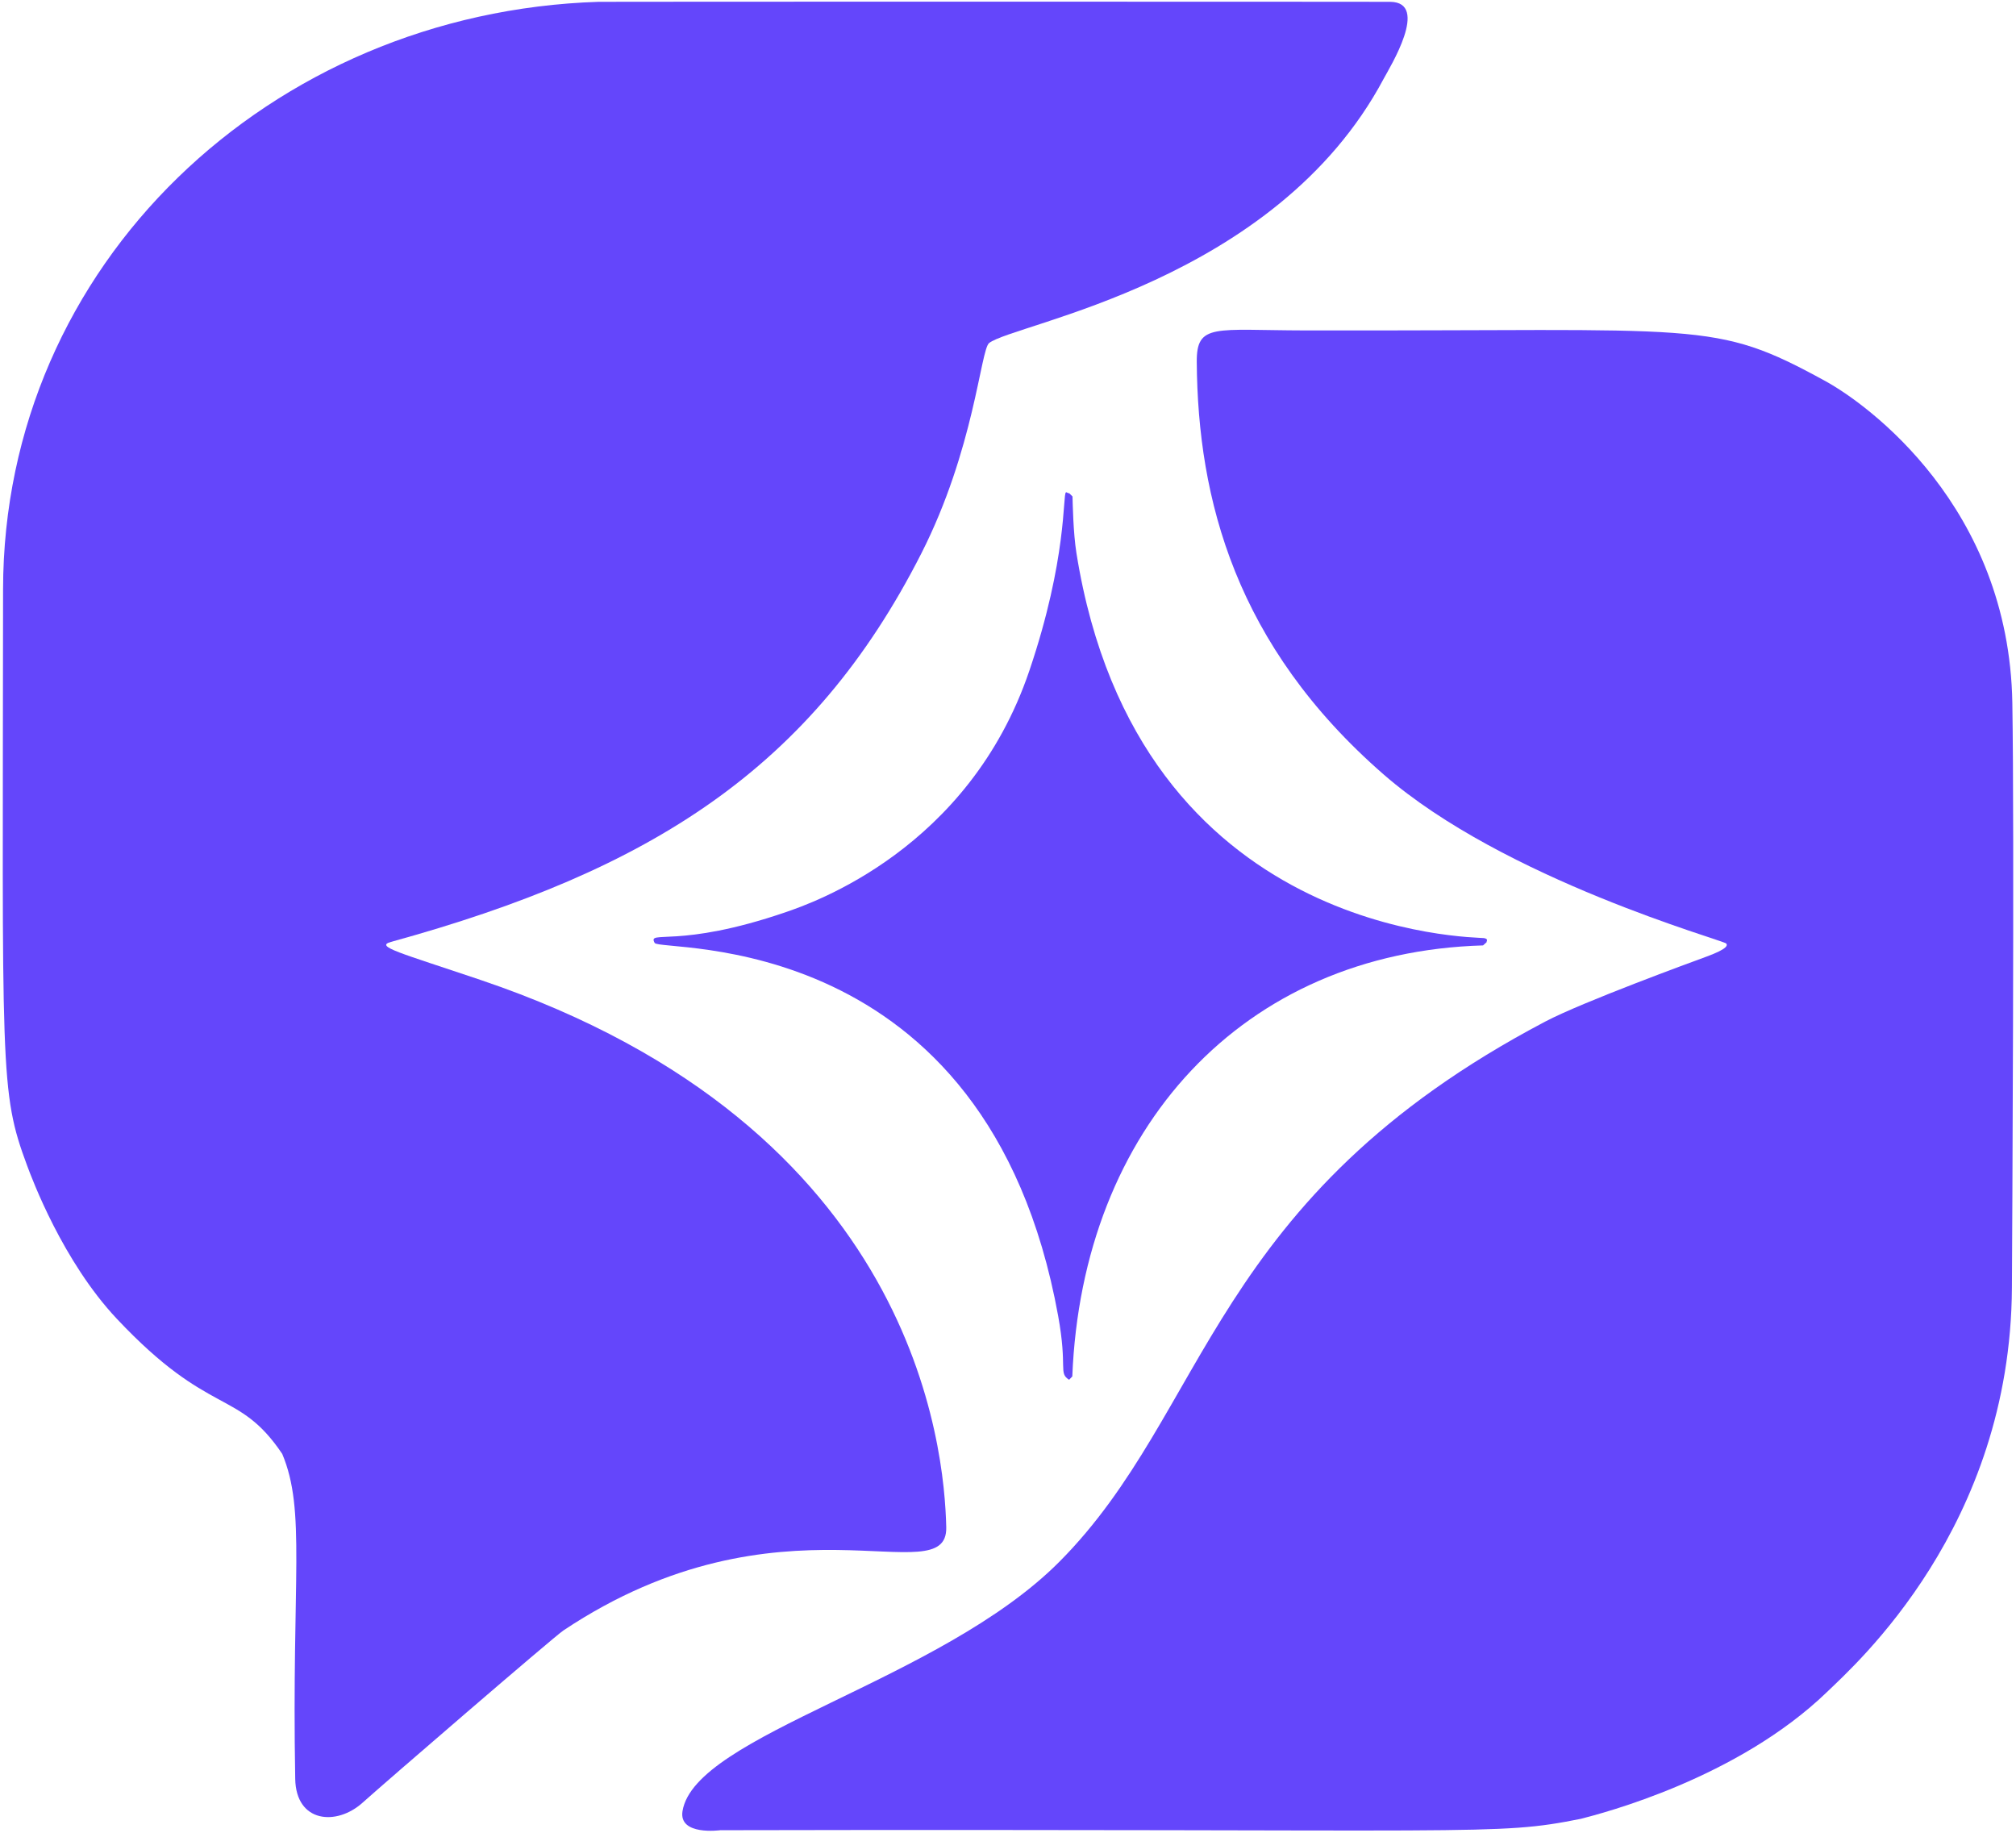
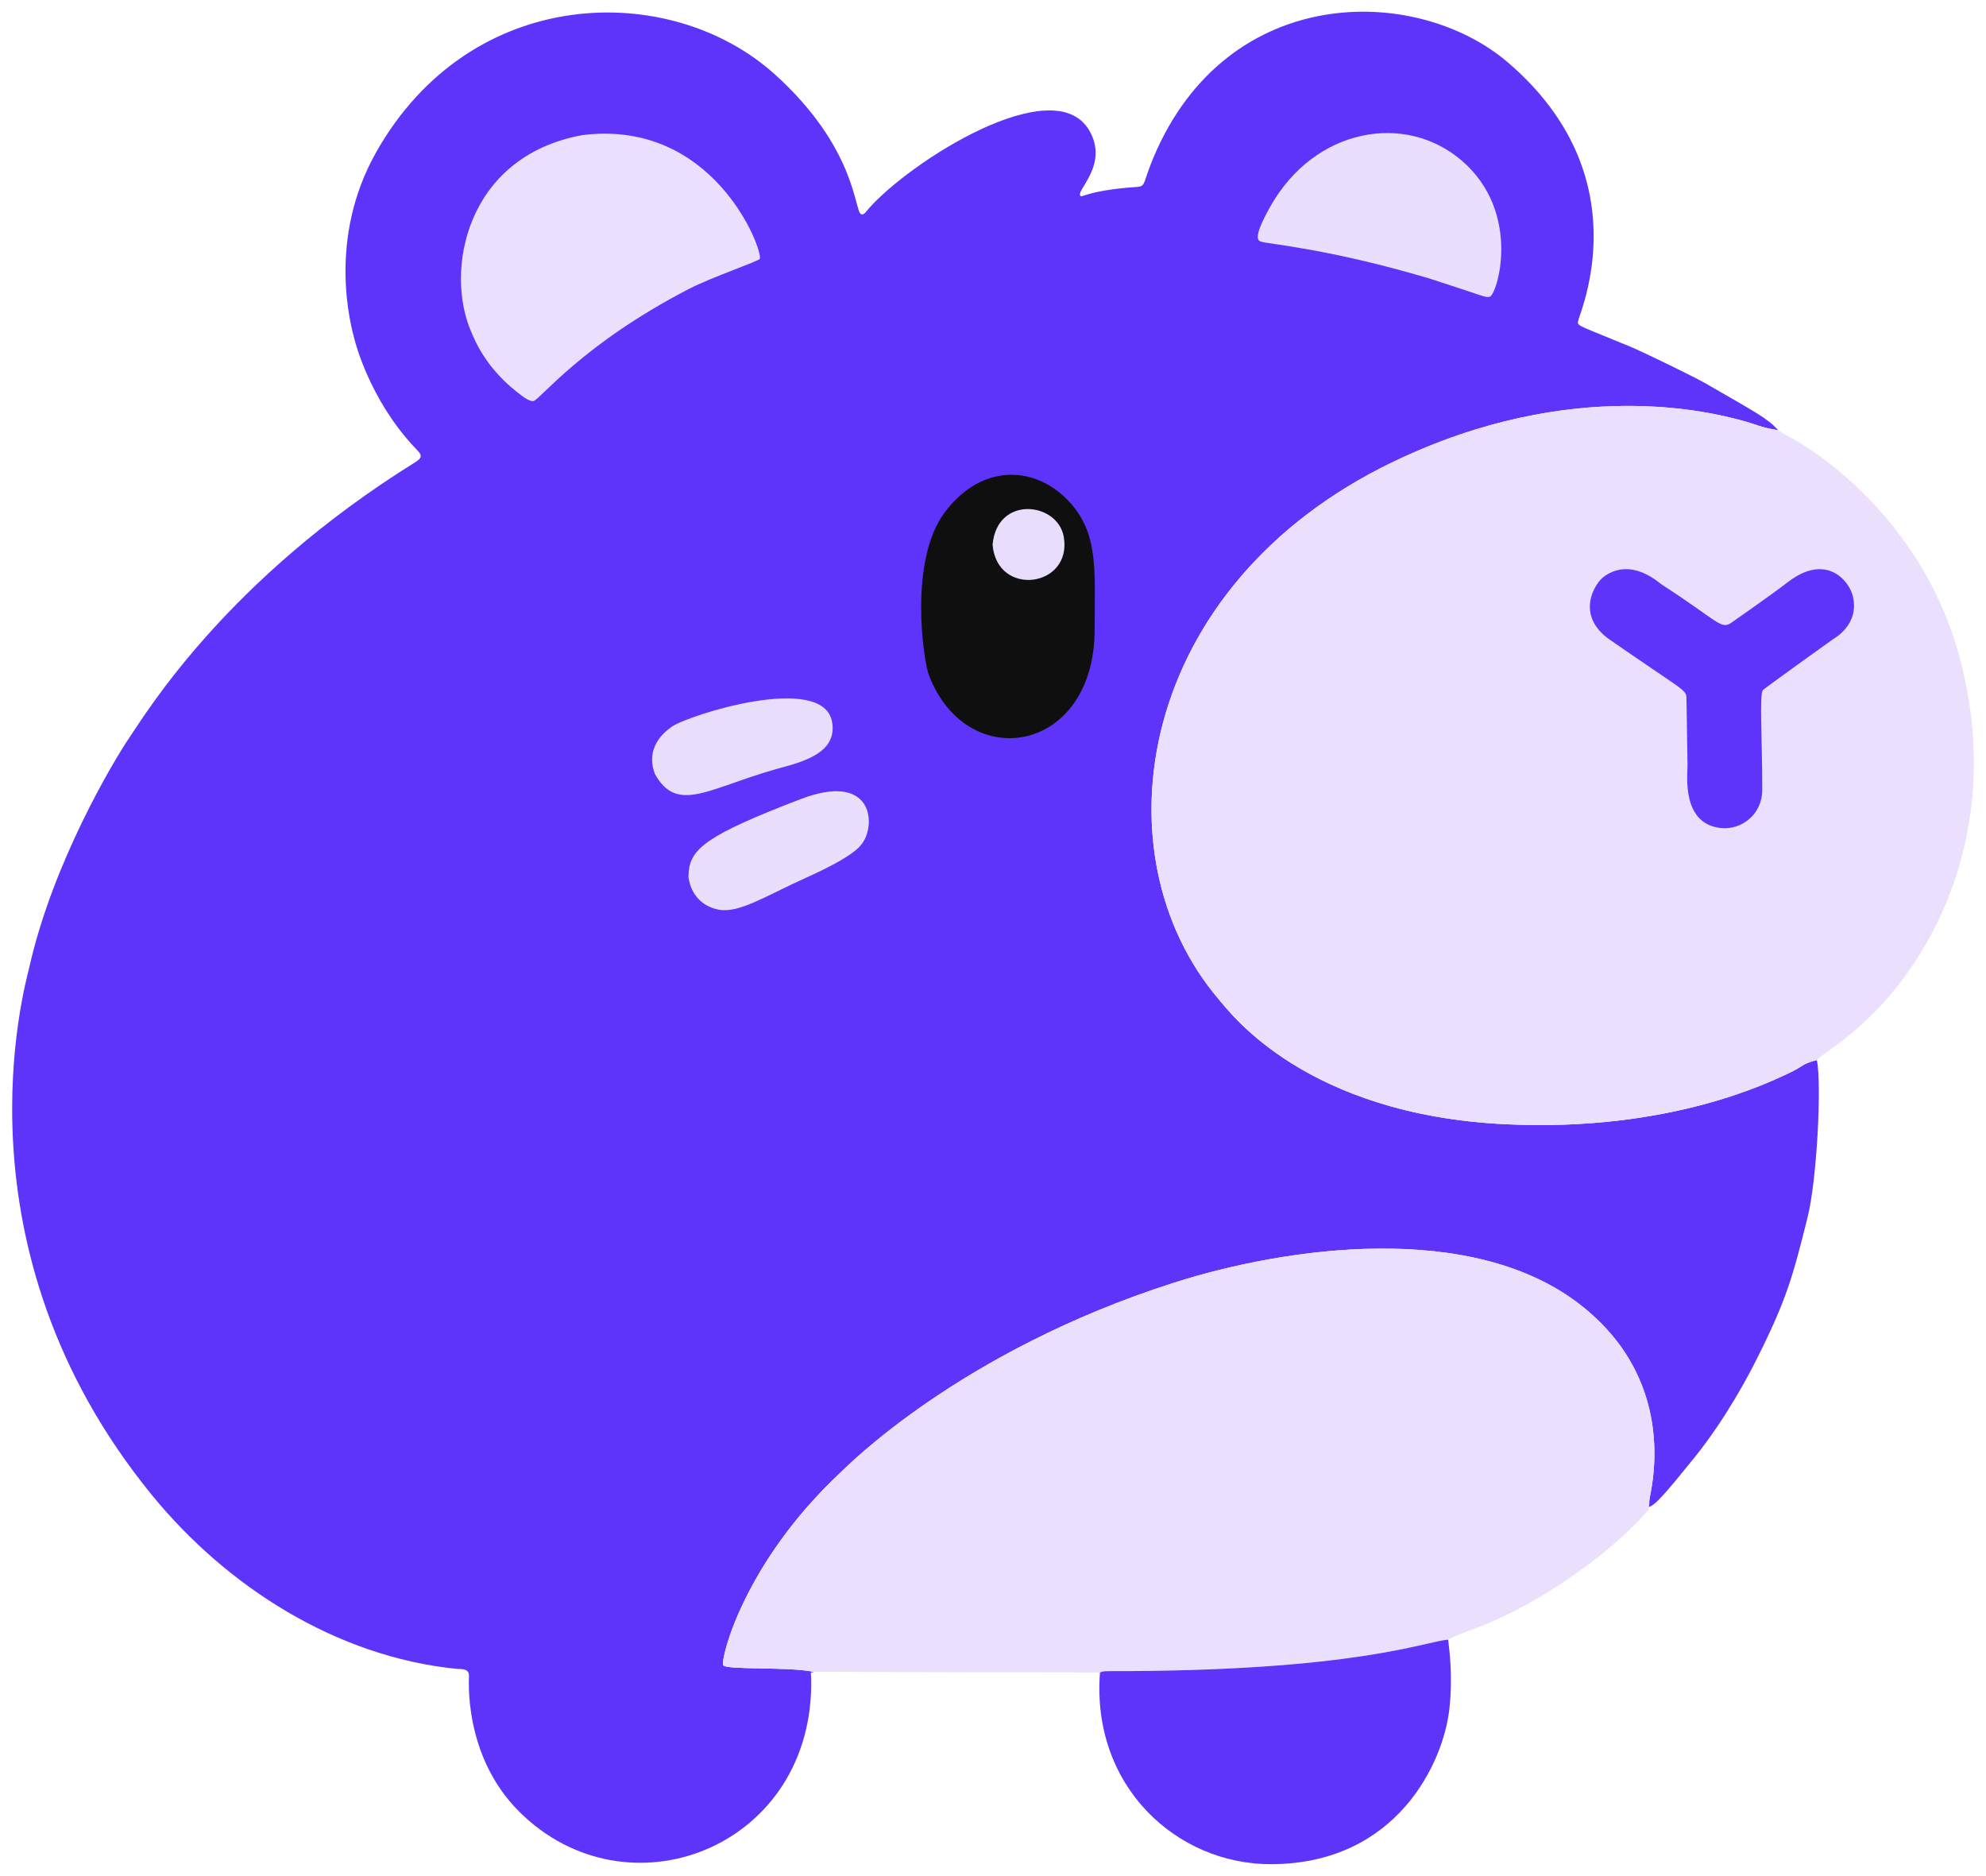
- <svg xmlns="http://www.w3.org/2000/svg" viewBox="45 98 1164 1058" width="1164" height="1058" style="fill-rule:evenodd;clip-rule:evenodd;stroke-linejoin:round;stroke-miterlimit:2;" role="img" aria-label="Lumina">
-   <g id="marca" transform="matrix(1.224609,0,0,1.224609,0,0)" fill="rgb(100,70,251)">
-     <g transform="matrix(1.913999,0,0,1.913999,-468.6511,-460.3294)">
-       <path d="M333.579,640.453C322.669,624.263 315.846,631.631 292.845,607.185C279.499,593 271.949,572.704 270.729,569.423C263.918,551.112 264.711,546.741 264.81,427.5C264.877,347.363 330.689,285.349 411.505,282.765C413.092,282.714 602.158,282.723 606.498,282.765C616.365,282.86 606.348,298.993 604.895,301.723C578.17,351.934 513.93,361.946 507.706,366.816C505.591,368.472 504.07,392.971 490.964,418.729C464.064,471.599 424.389,496.721 360.385,514.328C356.258,515.463 362.601,517.004 382.43,523.704C489.843,559.999 496.7,639.22 497.146,658.518C497.535,675.277 456.418,648.212 402.825,683.951C400.525,685.485 358.621,721.631 353.381,726.357C346.952,732.154 336.97,731.327 336.776,720.497C335.888,671.03 339.457,654.458 333.579,640.453Z" style="fill:rgb(100,70,251);" />
-     </g>
-     <g transform="matrix(1.913999,0,0,1.913999,-468.6511,-460.3294)">
-       <path d="M653.461,730.343C632.04,734.619 631.858,732.755 441.493,733.147C441.464,733.147 431.176,734.561 432.18,728.436C435.276,709.568 495.593,696.578 525.001,667.027C561.963,629.884 562.096,577.415 644.732,533.94C653.885,529.124 681.098,519.174 684.303,518.002C689.924,515.947 689.57,515.099 689.275,514.725C688.654,513.937 634.675,499.043 604.865,473.067C568.444,441.33 559.107,405.357 558.855,371.506C558.783,361.85 563.242,363.666 585.499,363.71C684.182,363.906 685.972,360.997 713.686,376.179C724.115,381.892 758.954,407.14 759.76,455.497C760.285,487.072 759.721,587.982 759.656,599.502C759.327,658.382 721.231,692.221 714.117,699.091C692.005,720.444 658.748,728.985 653.461,730.343Z" style="fill:rgb(100,70,251);" />
-     </g>
-     <g transform="matrix(1.913999,0,0,1.913999,-468.6511,-460.3294)">
-       <path d="M527.414,403.791C527.692,404.062 527.97,404.334 528.247,404.606C528.299,406.234 528.417,413.554 529.214,418.55C544.382,513.563 627.824,513.102 629.587,513.393C630.856,513.602 630.146,514.229 630.26,514.4C629.966,514.666 629.672,514.931 629.378,515.197C570.149,516.92 530.634,560.3 528.197,621.371L527.409,622.193C524.72,620.461 527.066,619.427 524.711,606.456C507.198,510.001 426.621,516.932 425.318,514.583C423.447,511.21 431.068,516.118 457.67,506.987C464.057,504.794 502.7,491.529 517.613,447.541C526.977,419.92 525.812,404.143 526.62,403.613C526.847,403.464 527.187,403.94 527.414,403.791Z" style="fill:rgb(100,70,251);" />
-     </g>
-   </g>
+ <svg xmlns="http://www.w3.org/2000/svg" viewBox="52 84 1150 1086" width="1150" height="1086" style="fill-rule:evenodd;clip-rule:evenodd;stroke-linejoin:round;stroke-miterlimit:2;" role="img" aria-label="Lumina">
+   <path d="M1081.705,333.041c-10.186,-1.431 -12.781,-3.507 -22.194,-5.904c-14.887,-3.79 -96.074,-25.977 -200.597,24.143c-148.977,71.437 -173.204,227.211 -100.84,311.677c6.65,7.762 50.248,66.399 165.887,71.901c95.654,4.55 153.799,-24.953 163.983,-29.635c8.169,-3.755 7.401,-5.443 16.153,-7.508c2.788,14.402 0.038,69.341 -5.447,91.149c-8.347,33.186 -11.572,46.794 -30.497,84.057c-2.366,4.658 -15.876,31.26 -35.118,55.063c-17.966,22.225 -22.651,27.452 -26.412,28.48c0.503,-1.386 0.419,-3.307 0.407,-3.596c-0.139,-3.168 19.207,-66.735 -39.273,-112.97c-62.852,-49.692 -171.087,-34.062 -236.31,-13.189c-124.329,39.789 -189.762,106.972 -192.96,109.967c-55.605,52.077 -69.246,107.299 -67.716,111.282c1.144,2.977 37.797,0.809 52.32,3.893c-0.238,0.453 -1.209,0.058 -1.447,0.511c-0.296,0.562 0.203,0.543 0.092,7.94c-1.412,94.339 -107.001,134.131 -168.938,72.643c-32.834,-32.596 -29.154,-77.438 -29.226,-79.034c-0.193,-4.26 -4.833,-3.543 -6.915,-3.75c-70.203,-6.977 -133.596,-47.944 -176.538,-100.453c-117.325,-143.466 -73.494,-295.316 -71.125,-305.858c13.548,-60.283 48.524,-118.986 57.895,-132.788c10.488,-15.448 56.934,-92.046 165.715,-159.564c5.34,-3.315 2.67,-5.045 -1.103,-9.105c-25.663,-27.61 -33.875,-60.608 -34.14,-61.581c-2.299,-8.421 -15.91,-58.268 12.308,-108.425c55.006,-97.771 170.663,-99.765 230.963,-45.381c46.799,42.208 46.081,78.507 49.831,80.897c1.694,1.079 3.533,-1.969 4.205,-2.741c24.036,-27.621 107.569,-80.65 128.034,-45.704c11.883,20.291 -8.781,35.566 -4.896,38.049c0.429,0.274 0.453,0.075 4.876,-1.212c11.119,-3.236 27.954,-4.068 28.238,-4.103c4.624,-0.572 2.97,-2.707 9.032,-17.088c42.71,-101.318 152.513,-100.235 205.393,-54.807c77.237,66.355 41.16,144.974 40.398,149.803c-0.43,2.722 1.004,2.466 29.162,14.119c10.325,4.273 39.335,18.637 44.436,21.581c30.041,17.334 35.912,20.237 42.366,27.241Z" style="fill:#5e34fb;" />
+   <path d="M1081.705,333.041c0.279,0.132 0.059,0.731 0.339,0.863c0.278,0.131 0.583,-0.387 0.875,-0.289c0.331,0.11 0.012,0.594 3.604,2.449c23.572,12.171 80.593,53.808 100.496,129.61c24.341,92.707 -11.524,166.226 -50.223,204.872c-17.237,17.214 -29.012,23.115 -32.697,27.17c-8.752,2.065 -7.984,3.753 -16.153,7.508c-10.184,4.682 -68.329,34.185 -163.983,29.635c-115.639,-5.501 -159.237,-64.138 -165.887,-71.901c-72.363,-84.466 -48.137,-240.24 100.84,-311.677c104.523,-50.12 185.711,-27.934 200.597,-24.143c9.414,2.397 12.009,4.473 22.194,5.904Z" style="fill:#eadffc;" />
+   <path d="M1006.622,956.464c-0.086,0.319 0.493,0.586 0.407,0.905c-0.179,0.666 -14.661,17.879 -41.776,37.11c-42.252,29.966 -66.846,33.63 -74.699,38.757c-13.316,0.964 -53.651,18.43 -196.943,18.225c-3.411,-0.005 -3.327,0.429 -4.669,0.751c-126.434,-0.081 -161.95,-0.481 -165.853,-0.361c-14.523,-3.083 -51.176,-0.915 -52.32,-3.893c-1.53,-3.983 12.111,-59.205 67.716,-111.282c3.198,-2.995 68.631,-70.178 192.96,-109.967c65.223,-20.873 173.458,-36.503 236.31,13.189c58.48,46.235 39.134,109.802 39.273,112.97c0.013,0.289 0.097,2.21 -0.407,3.596Z" style="fill:#eadffc;" />
+   <path d="M890.554,1033.236c0.684,6.038 2.778,20.622 0.752,39.742c-3.314,31.271 -30.288,89.908 -103.036,90.241c-54.614,0.25 -104.432,-44.813 -99.327,-111.008c1.342,-0.322 1.258,-0.756 4.669,-0.751c143.292,0.205 183.627,-17.261 196.943,-18.225Z" style="fill:#5e34fa;" />
+   <path d="M389.08,162.235c76.353,-9.658 104.822,66.513 102.899,71.594c-0.514,1.359 -27.867,10.611 -41.155,17.492c-61.62,31.911 -85.874,63.785 -89.874,64.854c-1.842,0.492 -5.679,-2.273 -6.109,-2.584c-21.504,-15.504 -28.046,-33.065 -29.976,-37.476c-15.383,-35.159 -3.316,-101.416 64.215,-113.88Z" style="fill:#eadffc;" />
+   <path d="M669.61,372.855c18.879,18.996 16.214,40.347 16.254,75.367c0.081,72.069 -73.753,84.455 -95.974,26.674c-3.145,-8.179 -11.915,-66.216 9.235,-94.391c20.728,-27.613 50.754,-27.295 70.485,-7.65Z" style="fill:#0f0f0f;" />
+   <path d="M1029.168,527.106c-0.609,-36.337 -0.502,-36.317 -0.637,-39.472c-0.193,-4.498 -3.259,-4.729 -44.466,-33.38c-19.875,-13.818 -9.133,-32.524 -2.774,-36.833c15.776,-10.692 31.016,3.749 32.956,4.999c32.327,20.841 34.231,26.316 40.255,22.115c2.669,-1.861 22.804,-15.902 33.038,-23.729c21.782,-16.66 35.205,-0.826 37.355,8.346c3.867,16.491 -10.353,24.107 -11.814,25.135c-7.285,5.126 -39.6,28.451 -40.238,29.184c-2.221,2.547 -0.351,28.753 -0.405,57.829c-0.026,14.241 -11.992,23.265 -23.875,22.072c-23.159,-2.326 -19.334,-31.192 -19.395,-36.266Z" style="fill:#5e34fb;" />
+   <path d="M879.617,245.2c-58.466,-17.368 -93.596,-19.925 -97.532,-21.33c-1.599,-0.571 -4.847,-1.999 5.595,-20.472c25.526,-45.157 77.952,-54.709 110.866,-26.312c35.082,30.267 20.296,78.136 15.949,78.777c-2.887,0.426 -2.822,-0.374 -34.879,-10.662Z" style="fill:#e9defc;" />
+   <path d="M451.801,596.69c-0.986,-4.046 -1.396,-3.959 -0.996,-8.053c1.302,-13.311 10.369,-21.187 64.783,-42.003c41.31,-15.803 43.572,13.505 36.252,24.777c-1.704,2.624 -5.359,8.253 -33.149,20.754c-23.049,10.369 -38.76,20.741 -50.636,18.446c-12.941,-2.5 -15.968,-13.31 -16.253,-13.922Z" style="fill:#e9defc;" />
+   <path d="M431.225,532.065c-0.78,-2.282 -6.587,-15.846 9.79,-27.37c9.395,-6.611 87.625,-31.662 92.804,-2.747c3.401,18.991 -19.6,23.677 -32.516,27.336c-39.215,11.107 -57.254,25.939 -70.077,2.781Z" style="fill:#e8defc;" />
+   <path d="M626.756,399.321c2.586,-28.76 37.617,-24.668 41.199,-4.648c5.262,29.406 -38.676,35.44 -41.199,4.648Z" style="fill:#e8defc;" />
</svg>
